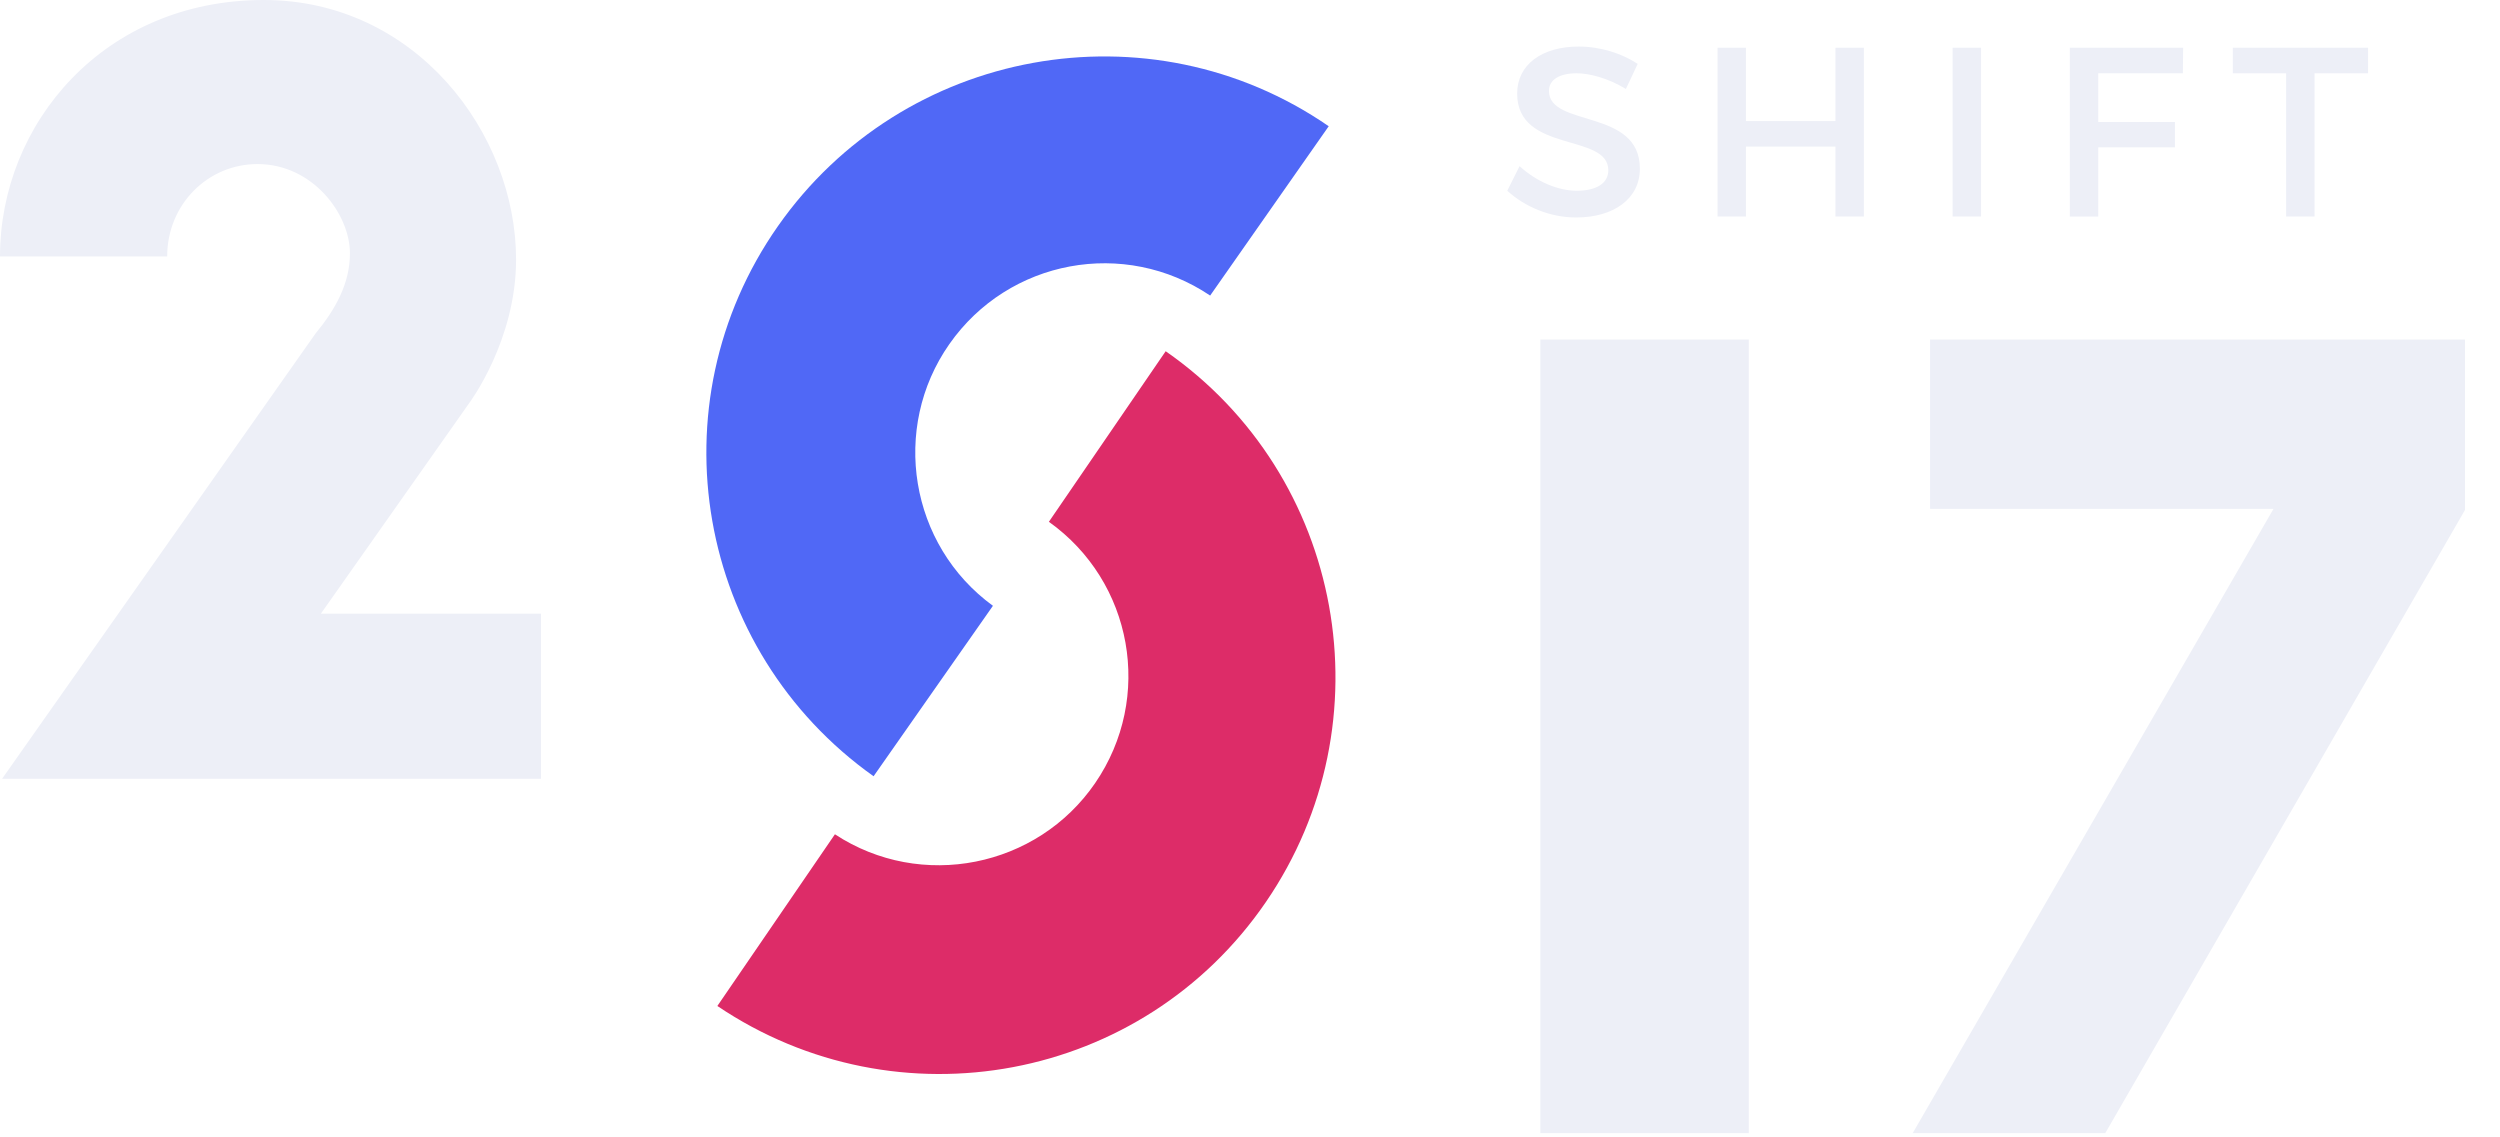
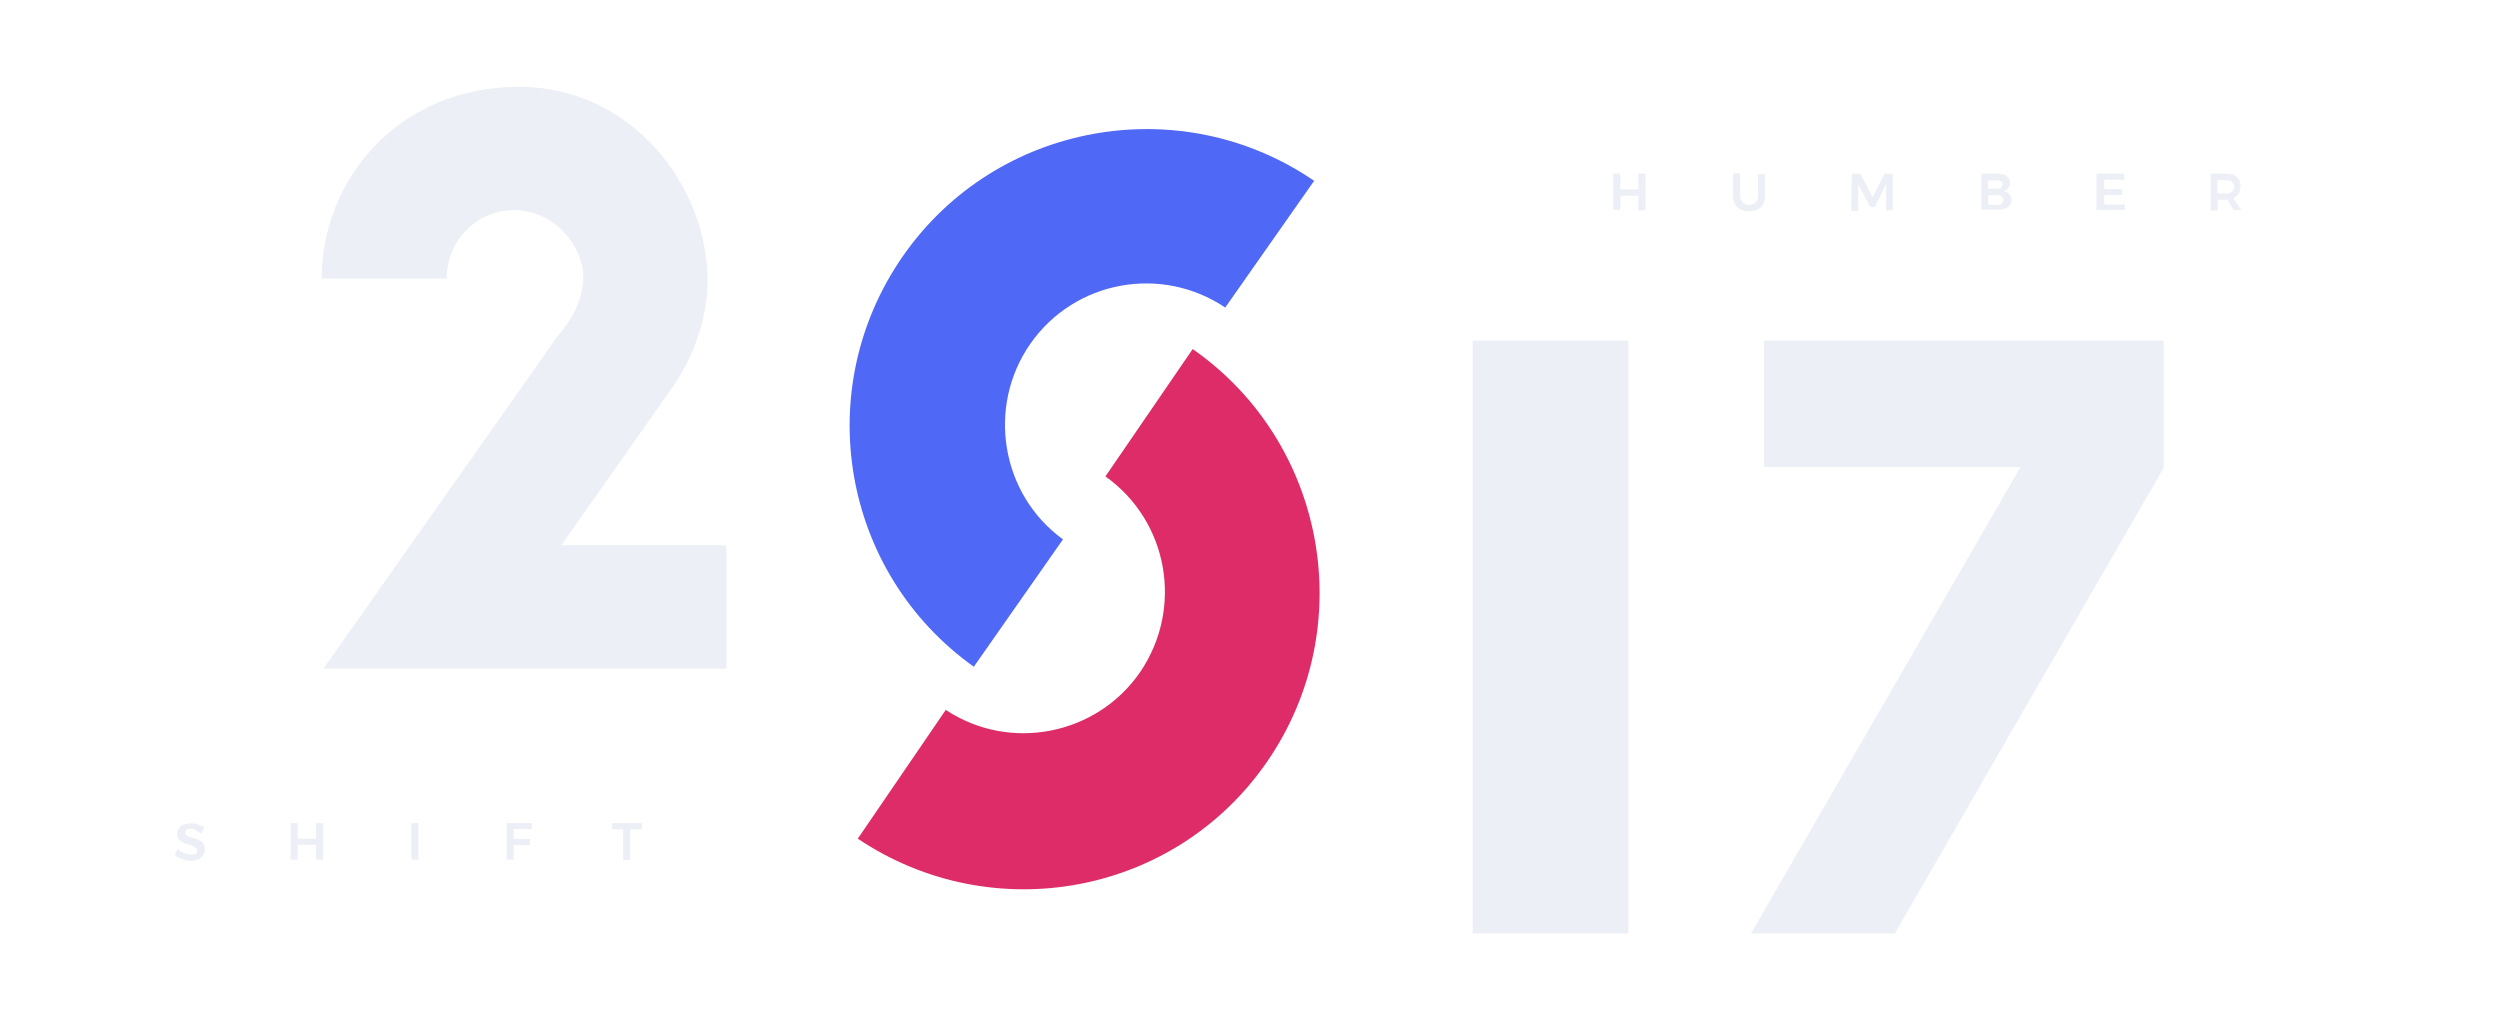
- <svg xmlns="http://www.w3.org/2000/svg" width="100%" height="100%" viewBox="0 0 508 231" version="1.1" xml:space="preserve" style="fill-rule:evenodd;clip-rule:evenodd;stroke-linejoin:round;stroke-miterlimit:1.414;">
-   <g id="logo.-.-colored">
-     <path id="_2o17" d="M313,230.25l42.355,0l0,-161.25l-42.355,0l0,161.25Zm79.192,-161.25l0,34.4l69.785,0l-73.315,126.85l39.13,0l73.1,-126.635l0,-34.615l-108.7,0Z" style="fill:#edeff7;" />
-     <g id="Group">
-       <path id="Combined.-Shape.-Copy" d="M269.996,25.651c-36.417,-25.109 -86.513,-15.982 -111.927,20.313c-25.414,36.295 -16.613,86.142 19.441,111.772l24.253,-34.637c-16.933,-12.337 -20.804,-36.114 -8.857,-53.175c12.069,-17.236 35.616,-21.561 52.997,-9.864l24.093,-34.409Z" style="fill:#5068f6;" />
-       <path id="Combined.-Shape.-Copy.-2" d="M236.865,71.37c36.318,25.254 45.4,75.358 20.368,111.917c-25.033,36.56 -74.79,45.859 -111.466,21.129l23.889,-34.89c17.506,11.51 41.124,6.768 52.891,-10.418c11.888,-17.362 7.652,-40.925 -9.413,-53.08l23.731,-34.658Z" style="fill:#dd2c68;" />
-     </g>
-     <path id="Path" d="M0.422,158.25l109.509,0l0,-33.549l-44.732,0l30.173,-42.833c0,0 9.495,-12.66 9.495,-29.118c0,-25.742 -20.467,-52.75 -51.273,-52.75c-32.494,0 -53.594,25.109 -53.594,52.117l33.971,0c0,-10.55 8.229,-18.779 18.357,-18.779c11.183,0 18.779,10.128 18.779,18.146c0,6.119 -2.954,11.394 -6.963,16.247l-63.722,90.519Z" style="fill:#edeff7;" />
-     <g>
-       <path d="M330.382,18.077l2.398,-5.095c-3.182,-2.105 -7.541,-3.524 -12.002,-3.524c-7.45,0 -12.492,3.671 -12.492,9.55c0,12.204 18.522,7.94 18.522,15.586c0,2.647 -2.402,4.166 -6.422,4.166c-3.677,0 -8.086,-1.764 -11.61,-4.999l-2.499,4.999c3.527,3.23 8.618,5.433 14.011,5.433c7.548,0 12.933,-3.769 12.933,-9.893c0.049,-12.351 -18.473,-8.332 -18.473,-15.831c0,-2.304 2.206,-3.578 5.589,-3.578c2.598,0 6.324,0.931 10.045,3.186Z" style="fill:#edeff7;fill-rule:nonzero;" />
-       <path d="M349.003,9.703l0,34.294l5.776,0l0,-14.21l18.185,0l0,14.21l5.776,0l0,-34.294l-5.776,0l0,14.896l-18.185,0l0,-14.896l-5.776,0Z" style="fill:#edeff7;fill-rule:nonzero;" />
-       <rect x="396.775" y="9.703" width="5.776" height="34.294" style="fill:#edeff7;fill-rule:nonzero;" />
-       <path d="M420.587,9.703l0,34.294l5.776,0l0,-14.063l15.582,0l0,-5.139l-15.582,0l0,-9.904l17.199,0l0.049,-5.188l-23.024,0Z" style="fill:#edeff7;fill-rule:nonzero;" />
-       <path d="M453.708,9.703l0,5.188l10.829,0l0,29.106l5.776,0l0,-29.106l10.878,0l0,-5.188l-27.483,0Z" style="fill:#edeff7;fill-rule:nonzero;" />
+ <svg xmlns="http://www.w3.org/2000/svg" xmlns:xlink="http://www.w3.org/1999/xlink" id="Logo" viewBox="30 0 1060 430">
+   <g id="Wrapper">
+     <g id="Left">
+       <path id="Zero-Blue" fill="#5068F6" d="M587.4 76.8c-56.8-39-135-25-174.5 31.7s-26 134.3 30 174.2l37.8-54c-26.4-19.2-32.4-56.3-13.8-83 18.8-26.8 55.5-33.5 82.6-15.3l37.6-53.6h.2z" />
+       <path id="Two" fill="#EDEFF7" d="M167 283.5h171v-52.3h-70l47-66.8s15-19.7 15-45.4c0-40-32-82.2-80-82.2-50.7 0-83.6 39-83.6 81.3h53c0-16.2 12.8-29 28.6-29 17.4 0 29.3 15.7 29.3 28.2 0 9.6-4.6 18-11 25.4l-99.3 141z" />
+     </g>
+     <g id="Right">
+       <path id="Seventeen" fill="#EDEFF7" d="M654.4 395.8h66V144.4h-66v251.4zM778 144.4V198h108.7L772.4 395.8h61l114-197.4v-54H778z" />
+       <path id="Zero-Pink" fill="#DD2C68" d="M535.7 148c56.6 39.5 70.8 117.6 31.8 174.6S451 394 393.7 355.6L431 301c27.2 18 64 10.7 82.4-16 18.5-27.2 12-64-14.7-83l37-54z" />
    </g>
  </g>
+   <g id="Top_ClipGroup">
+     <defs>
+       <path id="Shift_Clip" d="M653.7 61h340v40h-340z" />
+     </defs>
+     <clipPath id="Shift_Clip">
+       <use xlink:href="#Shift_Clip" overflow="visible" />
+     </clipPath>
+     <g id="Top" class="st3">
+       <g id="Humber" fill="#EDEFF7">
+         <path id="H" d="M714 73.6h3v6.7h7.7v-6.7h3v15.6h-3V83H717v6h-3V73.6z" />
+         <path id="U" d="M768.8 85.8c.7.7 1.6 1 2.8 1s2-.4 2.8-1c.7-.7 1-1.6 1-3v-9h3v9c0 1.4-.3 2.6-.8 3.7-.5 1-1.3 1.8-2.4 2.3s-2.2.8-3.6.8-2.6-.3-3.6-.8-2-1.3-2.4-2.3c-.5-1-.8-2.2-.8-3.6v-9.4h3V83c0 1 .3 2 1 2.8z" />
+         <path id="M" d="M815.4 73.6h3.4l5.2 10 5-10h3.5v15.6h-2.8v-11l-4.8 9.5h-2l-5-9.6v11.4h-3l.3-15.7z" />
+         <path id="B" d="M880.8 74.7c1 .7 1.4 1.6 1.4 2.8 0 1-.2 1.6-.7 2.2s-1 1-2 1.3c1 .2 2 .7 2.5 1.3s1 1.6 1 2.6-.6 2.2-1.7 3-2.5 1-4.2 1h-7V73.6h7c1.5 0 3 .4 3.8 1zm-2.4 4.8c.4-.4.7-.8.7-1.4s0-1-.5-1.2c-.4-.3-1-.4-1.8-.4H873V80h3.7c.8 0 1.4 0 1.8-.5zm.5 6.6c.3-.2.6-.7.6-1.4s-.3-1-.8-1.5-1.4-.4-2.3-.4H873v4h3.7c1 .2 1.7 0 2.2-.5z" />
+         <path id="E" d="M919.2 73.6h11.5v2.6h-8.5v4h7.6v2.5h-7.6v4h8.7V89h-12V73.4l.2.2z" />
+         <path id="R" d="M977.2 89.3l-2.7-4.6h-4.2v4.6h-3V73.6h6.5c2 0 3.5.4 4.6 1.4s1.6 2.2 1.6 4c0 1-.3 2-.8 3s-1.3 1.5-2.3 2l3.4 5H977l.2.3zm-6.8-7.3h3.5c1 0 2-.2 2.4-.7.6-.5 1-1.2 1-2.2s-.4-1.4-1-2-1.5-.7-2.6-.7h-3.6V82h.2z" />
+       </g>
+     </g>
+   </g>
+   <g id="Bottom_ClipGroup">
+     <defs>
+       <path id="Humber_Clip" d="M38 336.8h300v40H38z" />
+     </defs>
+     <clipPath id="Humber_Clip">
+       <use xlink:href="#Humber_Clip" overflow="visible" />
+     </clipPath>
+     <g id="Bottom" class="st4">
+       <g id="Shift" fill="#EDEFF7">
+         <path id="S" d="M113 351.8c-.7-.3-1.5-.4-2-.4-.8 0-1.4 0-1.8.4-.4.3-.6.7-.6 1 0 .5 0 1 .4 1.2l1 .7 2 .6c1 .3 1.8.6 2.5 1 .7.3 1.3.7 1.7 1.4.4.6.7 1.4.7 2.4s-.4 2-1 2.7c-.4.7-1 1.3-2 1.6s-2 .6-3 .6-2.6-.3-3.8-.8c-1.2-.3-2.2-1-3-1.7l1.2-2.5c.8.7 1.6 1.3 2.7 1.7 1 .4 2 .6 3 .6s1.4 0 2-.3.5-.7.5-1.3c0-.4 0-.8-.4-1-.2-.4-.6-.6-1-.8l-2-.7c-1-.3-2-.6-2.5-1-.7-.2-1.3-.6-1.7-1.2-.5-.5-.8-1.3-.8-2.3s.2-1.7.7-2.4c.3-.7 1-1.2 2-1.6s2-.6 3-.6 2 0 3 .5c1 .3 2 .7 2.8 1.2l-1.2 2.6c-.8-.5-1.7-1-2.5-1.2l.2-.2z" />
+         <path id="H_1" d="M153.2 349h3v6.6h7.8V349h3v15.5h-3v-6.3h-7.8v6.3h-3V349z" />
+         <path id="I" d="M204.4 349h3v15.5h-3V349z" />
+         <path id="F" d="M244.7 349h10.8v2.5h-7.7v4.2h7v2.6h-7v6.2h-3V349z" />
+         <path id="T" d="M289.5 349h12.7v2.6h-5v13h-3v-13h-4.7V349z" />
+       </g>
+     </g>
+   </g>
+   <style>
+ 
+     .st3{clip-path:url(#Shift_Clip);} 
+     .st4{clip-path:url(#Humber_Clip);}
+ 
+     #Logo {
+       transform-origin: center;
+       -webkit-animation: scale 2s cubic-bezier(.24,0,0,.99) 3.6s 1 both;
+       -o-animation: scale 2s cubic-bezier(.24,0,0,.99) 3.6s 1 both;
+       animation: scale 2s cubic-bezier(.24,0,0,.99) 3.6s 1 both;
+     }
+ 
+     #Wrapper {
+       -webkit-animation: shift 0.25s cubic-bezier(.43,0,.24,.99) 3.75s 1 both;
+       -o-animation: shift 0.25s cubic-bezier(.43,0,.24,.99) 3.75s 1 both;
+       animation: shift 0.25s cubic-bezier(.43,0,.24,.99) 3.75s 1 both;
+     }
+ 
+     #Left {
+       -webkit-animation: left 0.25s cubic-bezier(.43,0,.24,.99) 3.75s 1 both;
+       -o-animation: left 0.25s cubic-bezier(.43,0,.24,.99) 3.75s 1 both;
+       animation: left 0.25s cubic-bezier(.43,0,.24,.99) 3.75s 1 both;
+     }
+ 
+     #Two {
+       -webkit-animation: adjusttwo 0.25s cubic-bezier(.43,0,.24,.99) 3.75s 1 both;
+       -o-animation: adjusttwo 0.25s cubic-bezier(.43,0,.24,.99) 3.75s 1 both;
+       animation: adjusttwo 0.25s cubic-bezier(.43,0,.24,.99) 3.75s 1 both;
+     }
+ 
+     #Seventeen {
+       -webkit-animation: adjustseventeen 0.25s cubic-bezier(.43,0,.24,.99) 3.75s 1 both;
+       -o-animation: adjustseventeen 0.25s cubic-bezier(.43,0,.24,.99) 3.75s 1 both;
+       animation: adjustseventeen 0.25s cubic-bezier(.43,0,.24,.99) 3.75s 1 both;
+     }
+ 
+     #Zero-Blue, #Zero-Pink {
+       -webkit-animation: recolour 1s cubic-bezier(.43,0,.24,.99) 3.75s 1 both;
+       -o-animation: recolour 1s cubic-bezier(.43,0,.24,.99) 3.75s 1 both;
+       animation: recolour 1s cubic-bezier(.43,0,.24,.99) 3.75s 1 both;
+     }
+ 
+     #Top, #Bottom {
+       position: absolute;
+       height: 30px;
+       width: 300px;
+       overflow: hidden;
+     }
+ 
+     #Humber {
+       -webkit-animation: moveright 2s cubic-bezier(.24,0,0,.99) 4s 1 both;
+       -o-animation: moveright 2s cubic-bezier(.24,0,0,.99) 4s 1 both;
+       animation: moveright 2s cubic-bezier(.24,0,0,.99) 4s 1 both;
+     }
+ 
+     #Shift {
+       -webkit-animation: moveleft 2s cubic-bezier(.24,0,0,.99) 4s 1 both;
+       -o-animation: moveleft 2s cubic-bezier(.24,0,0,.99) 4s 1 both;
+       animation: moveleft 2s cubic-bezier(.24,0,0,.99) 4s 1 both;
+     }
+ 
+     /* ---&gt; */
+     /* --&gt; Move Back */
+     /* -&gt; */
+ 
+     @-webkit-keyframes scale {
+       from { transform: scale(1.2); }
+       to { transform: scale(1); }
+     }
+     @-o-keyframes scale {
+       from { transform: scale(1.2); }
+       to { transform: scale(1); }
+     }
+     @-moz-keyframes scale {
+       from { transform: scale(1.2); }
+       to { transform: scale(1); }
+     }
+     @keyframes scale {
+       from { transform: scale(1.2); }
+       to { transform: scale(1); }
+     }
+ 
+     /* ---&gt; */
+     /* --&gt; Shift Up */
+     /* -&gt; */
+ 
+     @-webkit-keyframes shift {
+       from { transform: translateX(24.5px) translateY(-36.5px); }
+     }
+     @-o-keyframes shift {
+       from { transform: translateX(24.5px) translateY(-36.5px); }
+     }
+     @-moz-keyframes shift {
+       from { transform: translateX(24.5px) translateY(-36.5px); }
+     }
+     @keyframes shift {
+       from { transform: translateX(24.5px) translateY(-36.5px); }
+     }
+ 
+     /* ---&gt; */
+     /* --&gt; Shift Down */
+     /* -&gt; */
+ 
+     @-webkit-keyframes left {
+       from { transform: translateX(-49px) translateY(73px); }
+     }
+     @-o-keyframes left {
+       from { transform: translateX(-49px) translateY(73px); }
+     }
+     @-moz-keyframes left {
+       from { transform: translateX(-49px) translateY(73px); }
+     }
+     @keyframes left {
+       from { transform: translateX(-49px) translateY(73px); }
+     }
+ 
+     /* ---&gt; */
+     /* --&gt; Adjustment: "2" */
+     /* -&gt; */
+ 
+     @-webkit-keyframes adjusttwo {
+       from { transform: translateY(20px); }
+     }
+     @-o-keyframes adjusttwo {
+       from { transform: translateY(20px); }
+     }
+     @-moz-keyframes adjusttwo {
+       from { transform: translateY(20px); }
+     }
+     @keyframes adjusttwo {
+       from { transform: translateY(20px); }
+     }
+ 
+     /* ---&gt; */
+     /* --&gt; Adjustment: "17" */
+     /* -&gt; */
+ 
+     @-webkit-keyframes adjustseventeen {
+       from { transform: translateY(-16px); }
+     }
+     @-o-keyframes adjustseventeen {
+       from { transform: translateY(-16px); }
+     }
+     @-moz-keyframes adjustseventeen {
+       from { transform: translateY(-16px); }
+     }
+     @keyframes adjustseventeen {
+       from { transform: translateY(-16px); }
+     }
+ 
+     /* ---&gt; */
+     /* --&gt; Recolor */
+     /* -&gt; */
+ 
+     @-webkit-keyframes recolour {
+       from { fill: #EDEFF7; }
+     }
+     @-o-keyframes recolour {
+       from { fill: #EDEFF7; }
+     }
+     @-moz-keyframes recolour {
+       from { fill: #EDEFF7; }
+     }
+     @keyframes recolour {
+       from { fill: #EDEFF7; }
+     }
+ 
+     /* ---&gt; */
+     /* --&gt; Humber-In */
+     /* -&gt; */
+ 
+     @-webkit-keyframes moveright {
+       from { transform: translateX(-350px); }
+       to {  }
+     }
+     @-o-keyframes moveright {
+       from { transform: translateX(-350px); }
+       to {  }
+     }
+     @-moz-keyframes moveright {
+       from { transform: translateX(-350px); }
+       to {  }
+     }
+     @keyframes moveright {
+       from { transform: translateX(-350px); }
+       to {  }
+     }
+ 
+     /* ---&gt; */
+     /* --&gt; shift-In */
+     /* -&gt; */
+ 
+     @-webkit-keyframes moveleft {
+       from { transform: translateX(300px); }
+       to {  }
+     }
+     @-o-keyframes moveleft {
+       from { transform: translateX(300px); }
+       to {  }
+     }
+     @-moz-keyframes moveleft {
+       from { transform: translateX(300px); }
+       to {  }
+     }
+     @keyframes moveleft {
+       from { transform: translateX(300px); }
+       to {  }
+     }
+ 
+   </style>
</svg>
